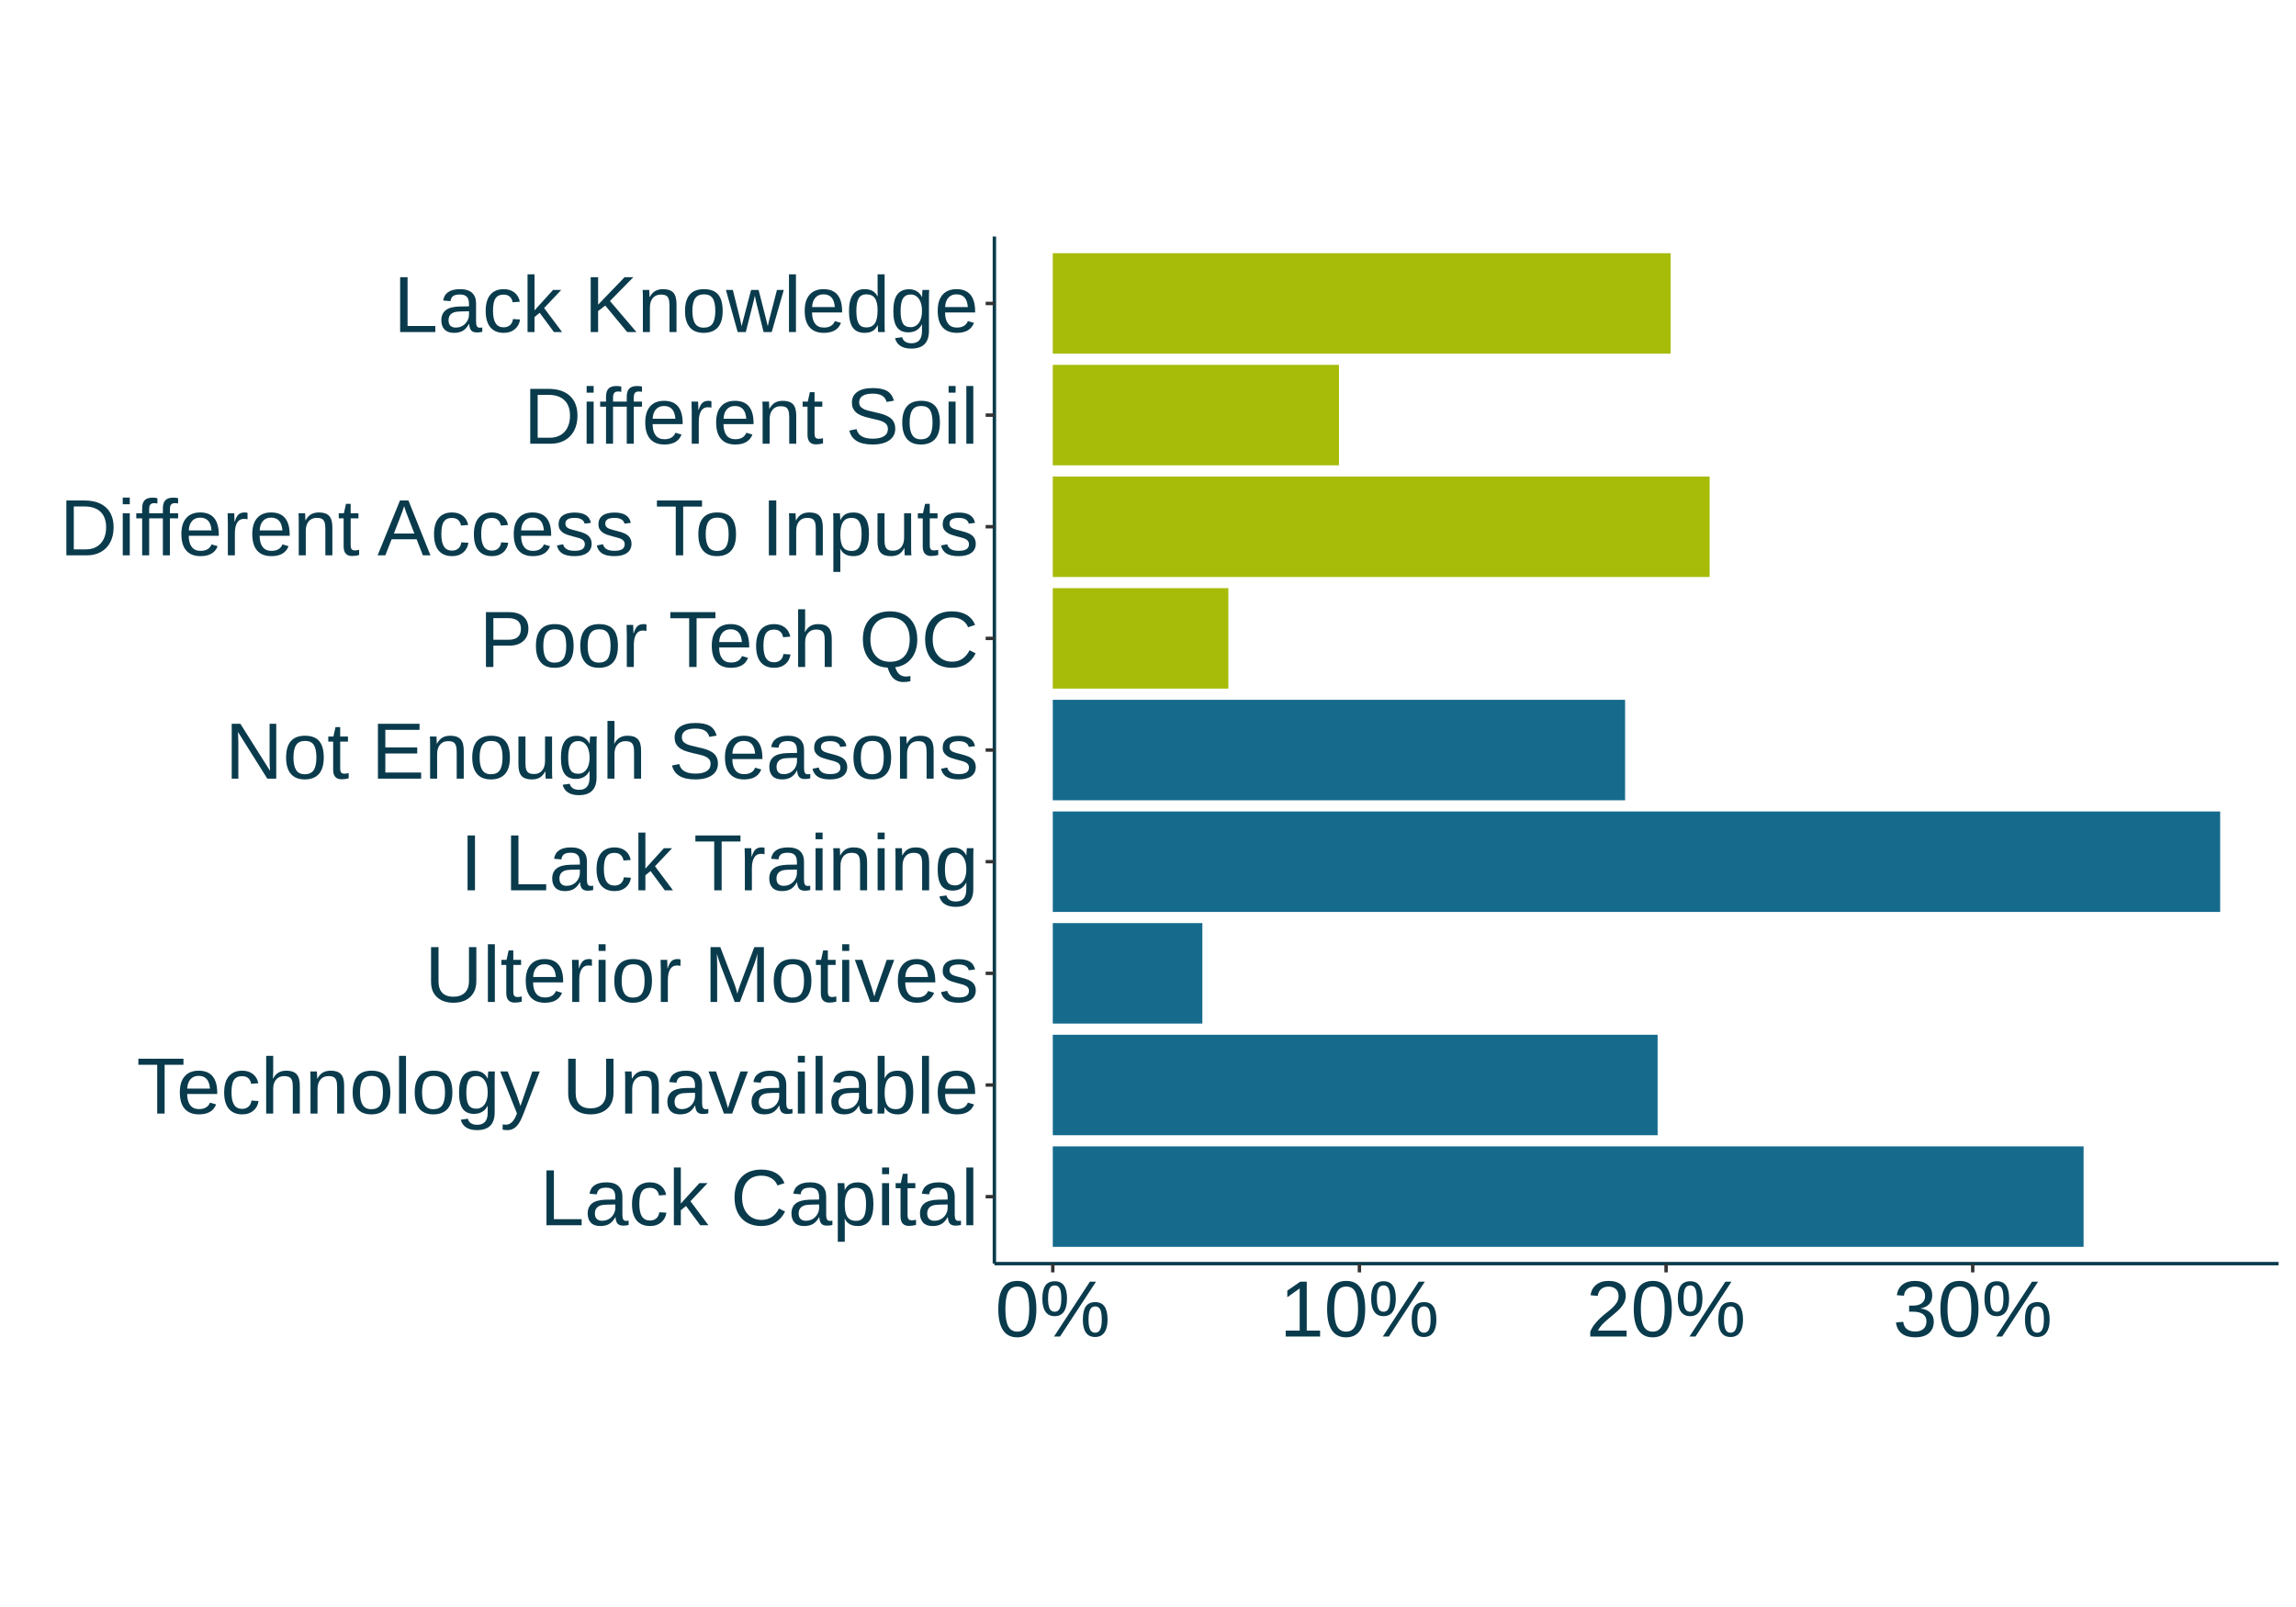
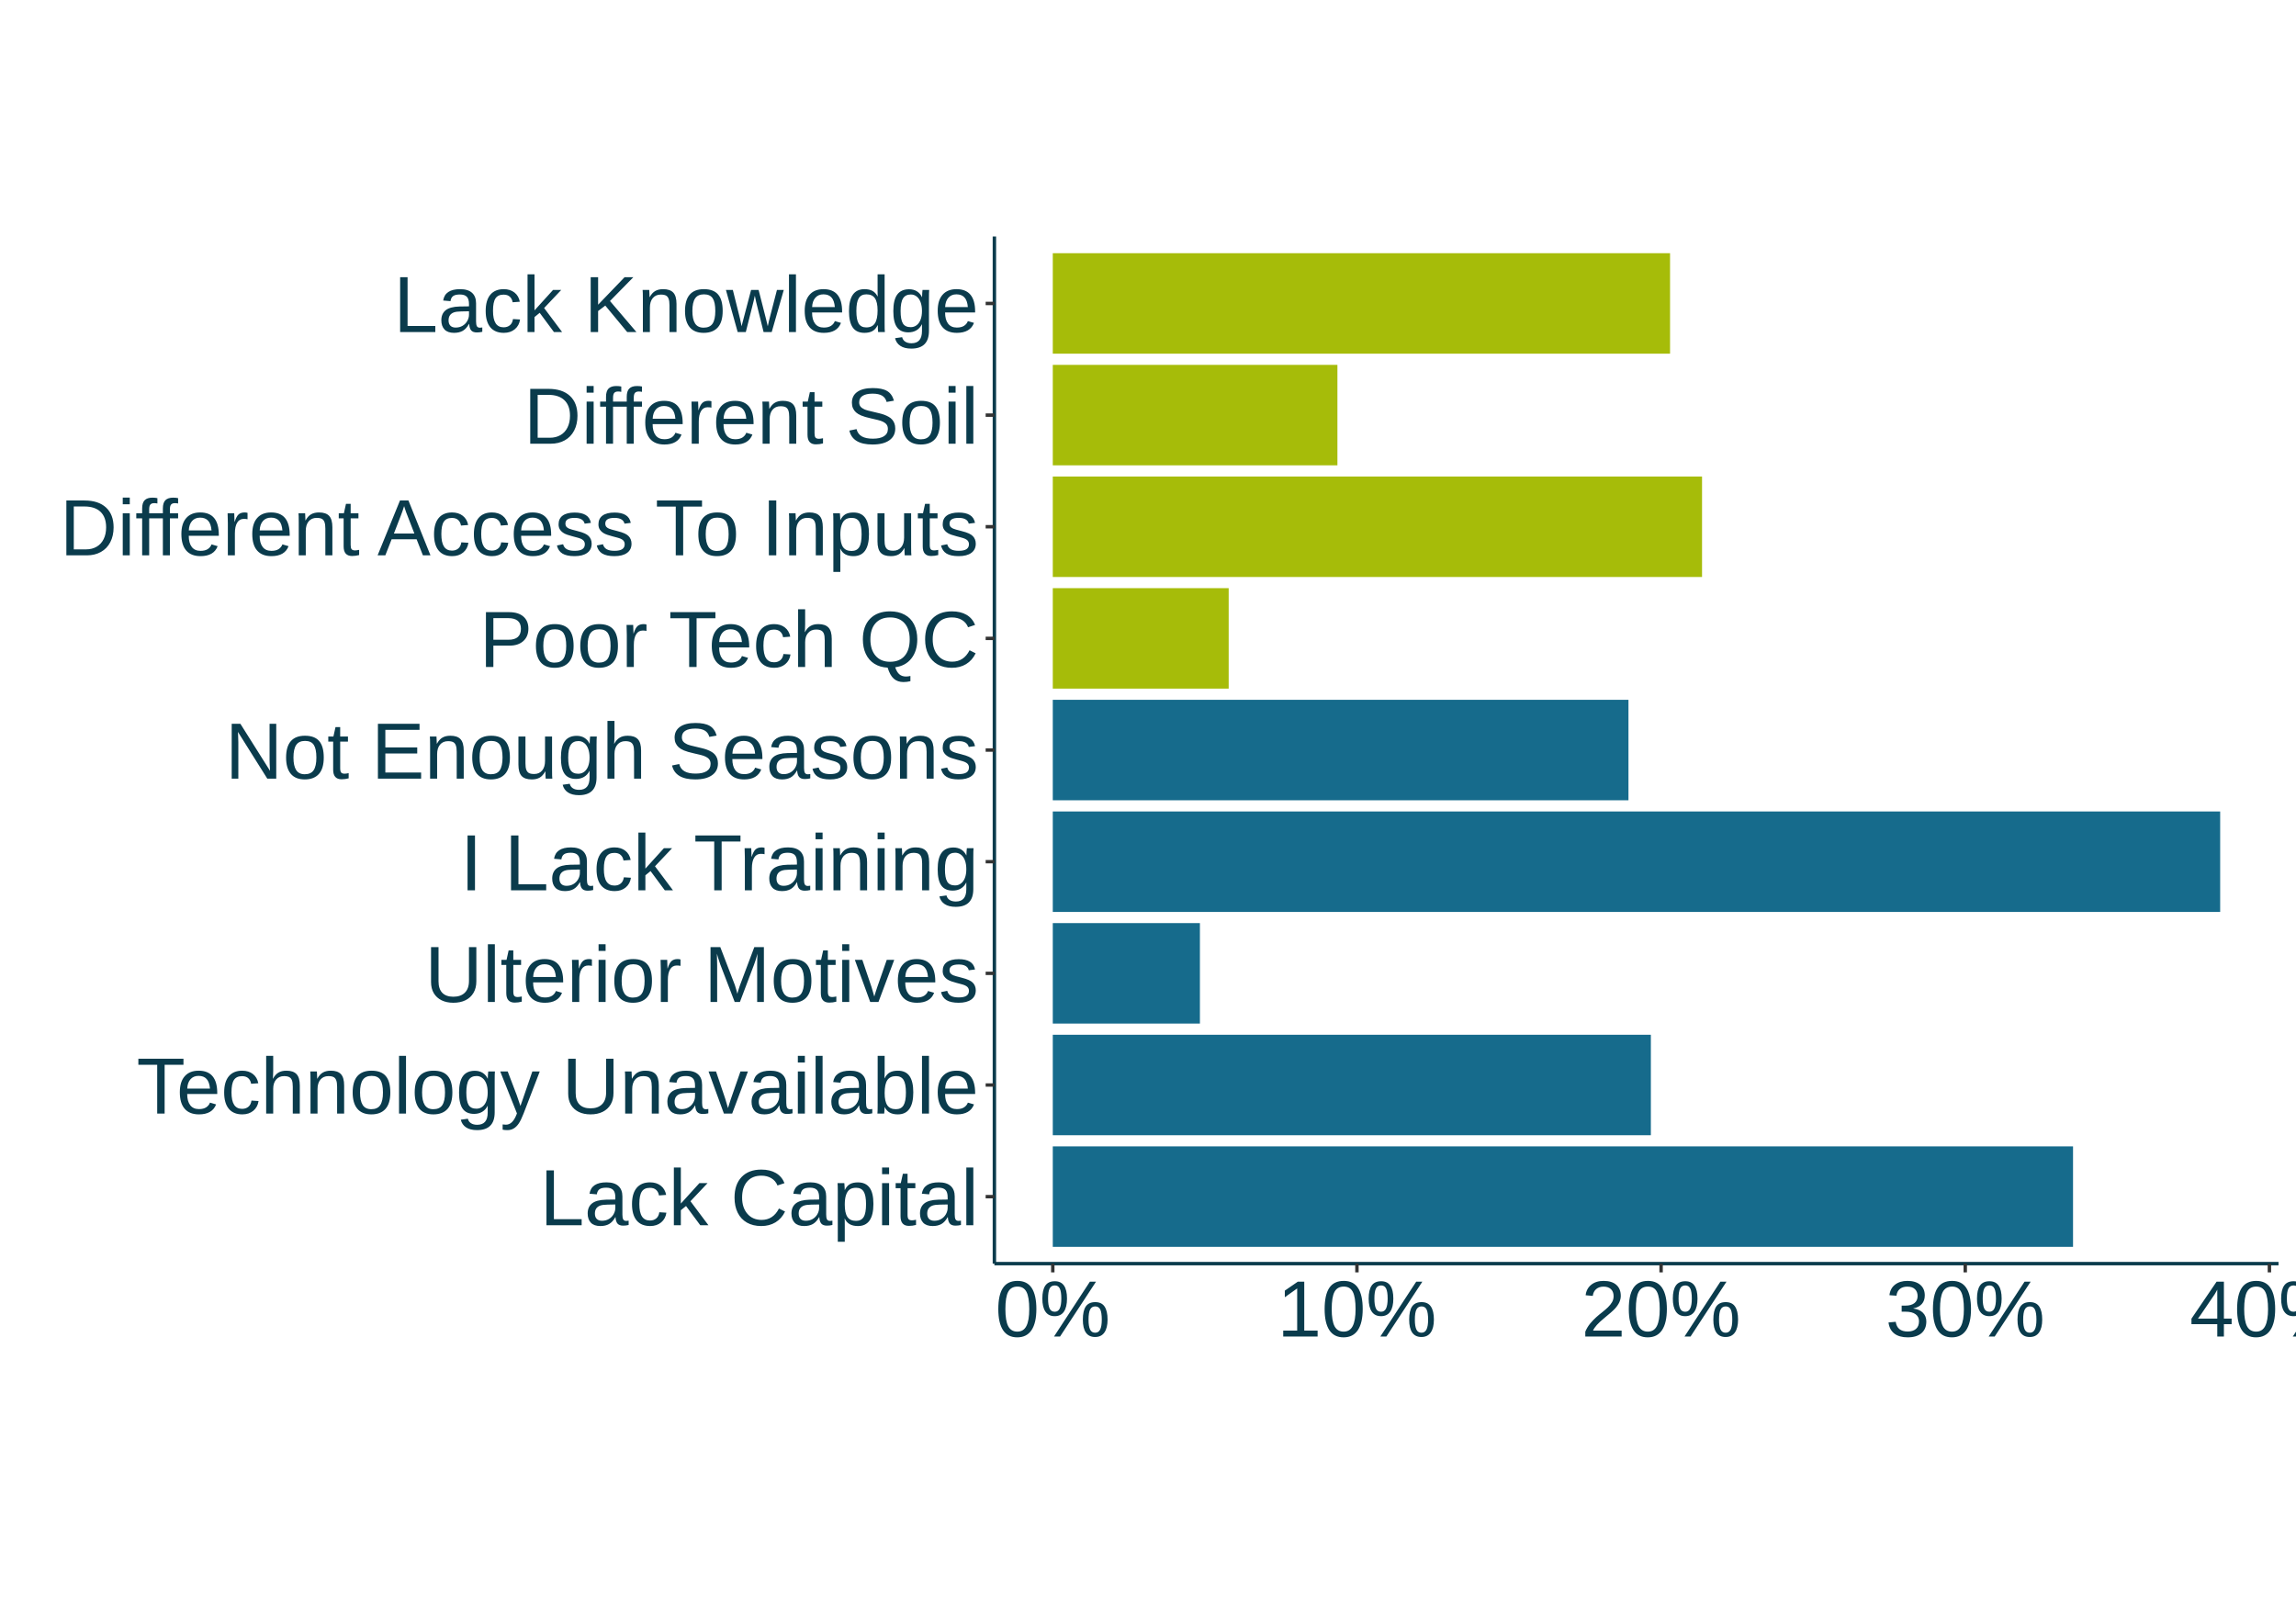
<svg xmlns="http://www.w3.org/2000/svg" class="svglite" width="720.00pt" height="504.00pt" viewBox="0 0 720.00 504.00">
  <defs>
    <style type="text/css">
    .svglite line, .svglite polyline, .svglite polygon, .svglite path, .svglite rect, .svglite circle {
      fill: none;
      stroke: #000000;
      stroke-linecap: round;
      stroke-linejoin: round;
      stroke-miterlimit: 10.00;
    }
    .svglite text {
      white-space: pre;
    }
  </style>
  </defs>
  <rect width="100%" height="100%" style="stroke: none; fill: none;" />
  <defs>
    <clipPath id="cpMC4wMHw3MjAuMDB8MC4wMHw1MDQuMDA=">
      <rect x="0.00" y="0.00" width="720.00" height="504.00" />
    </clipPath>
  </defs>
  <g clip-path="url(#cpMC4wMHw3MjAuMDB8MC4wMHw1MDQuMDA=)">
</g>
  <defs>
    <clipPath id="cpMC4wMHw3MjAuMDB8NjguNjh8NDM1LjMy">
      <rect x="0.00" y="68.68" width="720.00" height="366.63" />
    </clipPath>
  </defs>
  <g clip-path="url(#cpMC4wMHw3MjAuMDB8NjguNjh8NDM1LjMy)">
</g>
  <g clip-path="url(#cpMC4wMHw3MjAuMDB8MC4wMHw1MDQuMDA=)">
</g>
  <defs>
    <clipPath id="cpMzExLjgzfDcxNC41Mnw3NC4xNnwzOTYuMzE=">
      <rect x="311.83" y="74.16" width="402.69" height="322.15" />
    </clipPath>
  </defs>
  <g clip-path="url(#cpMzExLjgzfDcxNC41Mnw3NC4xNnwzOTYuMzE=)">
-     <rect x="330.14" y="359.54" width="323.25" height="31.51" style="stroke-width: 1.07; stroke: none; stroke-linecap: square; stroke-linejoin: miter; fill: #166B8C;" />
-     <rect x="330.14" y="324.53" width="189.67" height="31.51" style="stroke-width: 1.07; stroke: none; stroke-linecap: square; stroke-linejoin: miter; fill: #166B8C;" />
-     <rect x="330.14" y="289.51" width="46.91" height="31.51" style="stroke-width: 1.07; stroke: none; stroke-linecap: square; stroke-linejoin: miter; fill: #166B8C;" />
+     <rect x="330.14" y="359.54" width="319.94" height="31.51" style="stroke-width: 1.07; stroke: none; stroke-linecap: square; stroke-linejoin: miter; fill: #166B8C;" />
+     <rect x="330.14" y="324.53" width="187.55" height="31.51" style="stroke-width: 1.07; stroke: none; stroke-linecap: square; stroke-linejoin: miter; fill: #166B8C;" />
+     <rect x="330.14" y="289.51" width="46.14" height="31.51" style="stroke-width: 1.07; stroke: none; stroke-linecap: square; stroke-linejoin: miter; fill: #166B8C;" />
    <rect x="330.14" y="254.50" width="366.08" height="31.51" style="stroke-width: 1.07; stroke: none; stroke-linecap: square; stroke-linejoin: miter; fill: #166B8C;" />
-     <rect x="330.14" y="219.48" width="179.47" height="31.51" style="stroke-width: 1.07; stroke: none; stroke-linecap: square; stroke-linejoin: miter; fill: #166B8C;" />
-     <rect x="330.14" y="184.46" width="55.06" height="31.51" style="stroke-width: 1.07; stroke: none; stroke-linecap: square; stroke-linejoin: miter; fill: #A6BC09;" />
-     <rect x="330.14" y="149.45" width="205.98" height="31.51" style="stroke-width: 1.07; stroke: none; stroke-linecap: square; stroke-linejoin: miter; fill: #A6BC09;" />
-     <rect x="330.14" y="114.43" width="89.74" height="31.51" style="stroke-width: 1.07; stroke: none; stroke-linecap: square; stroke-linejoin: miter; fill: #A6BC09;" />
-     <rect x="330.14" y="79.41" width="193.75" height="31.51" style="stroke-width: 1.07; stroke: none; stroke-linecap: square; stroke-linejoin: miter; fill: #A6BC09;" />
+     <rect x="330.14" y="219.48" width="180.53" height="31.51" style="stroke-width: 1.07; stroke: none; stroke-linecap: square; stroke-linejoin: miter; fill: #166B8C;" />
+     <rect x="330.14" y="184.46" width="55.16" height="31.51" style="stroke-width: 1.07; stroke: none; stroke-linecap: square; stroke-linejoin: miter; fill: #A6BC09;" />
+     <rect x="330.14" y="149.45" width="203.60" height="31.51" style="stroke-width: 1.07; stroke: none; stroke-linecap: square; stroke-linejoin: miter; fill: #A6BC09;" />
+     <rect x="330.14" y="114.43" width="89.26" height="31.51" style="stroke-width: 1.07; stroke: none; stroke-linecap: square; stroke-linejoin: miter; fill: #A6BC09;" />
+     <rect x="330.14" y="79.41" width="193.57" height="31.51" style="stroke-width: 1.07; stroke: none; stroke-linecap: square; stroke-linejoin: miter; fill: #A6BC09;" />
  </g>
  <g clip-path="url(#cpMC4wMHw3MjAuMDB8MC4wMHw1MDQuMDA=)">
    <polyline points="311.83,396.31 311.83,74.16 " style="stroke-width: 1.07; stroke: #0A3B4C; stroke-linecap: butt;" />
    <text x="306.90" y="384.27" text-anchor="end" style="font-size: 25.00px;fill: #0A3B4C; font-family: &quot;Arial&quot;;" textLength="137.57px" lengthAdjust="spacingAndGlyphs">Lack Capital</text>
    <text x="306.90" y="349.25" text-anchor="end" style="font-size: 25.00px;fill: #0A3B4C; font-family: &quot;Arial&quot;;" textLength="266.82px" lengthAdjust="spacingAndGlyphs">Technology Unavailable</text>
    <text x="306.90" y="314.24" text-anchor="end" style="font-size: 25.00px;fill: #0A3B4C; font-family: &quot;Arial&quot;;" textLength="173.64px" lengthAdjust="spacingAndGlyphs">Ulterior Motives</text>
    <text x="306.90" y="279.22" text-anchor="end" style="font-size: 25.00px;fill: #0A3B4C; font-family: &quot;Arial&quot;;" textLength="163.96px" lengthAdjust="spacingAndGlyphs">I Lack Training</text>
    <text x="306.90" y="244.20" text-anchor="end" style="font-size: 25.00px;fill: #0A3B4C; font-family: &quot;Arial&quot;;" textLength="236.28px" lengthAdjust="spacingAndGlyphs">Not Enough Seasons</text>
    <text x="306.90" y="209.19" text-anchor="end" style="font-size: 25.00px;fill: #0A3B4C; font-family: &quot;Arial&quot;;" textLength="159.78px" lengthAdjust="spacingAndGlyphs">Poor Tech QC</text>
    <text x="306.90" y="174.17" text-anchor="end" style="font-size: 25.00px;fill: #0A3B4C; font-family: &quot;Arial&quot;;" textLength="293.18px" lengthAdjust="spacingAndGlyphs">Different Access To Inputs</text>
    <text x="306.90" y="139.16" text-anchor="end" style="font-size: 25.00px;fill: #0A3B4C; font-family: &quot;Arial&quot;;" textLength="143.11px" lengthAdjust="spacingAndGlyphs">Different Soil</text>
    <text x="306.90" y="104.14" text-anchor="end" style="font-size: 25.00px;fill: #0A3B4C; font-family: &quot;Arial&quot;;" textLength="183.46px" lengthAdjust="spacingAndGlyphs">Lack Knowledge</text>
    <polyline points="309.09,375.30 311.83,375.30 " style="stroke-width: 1.07; stroke: #333333; stroke-linecap: butt;" />
    <polyline points="309.09,340.29 311.83,340.29 " style="stroke-width: 1.07; stroke: #333333; stroke-linecap: butt;" />
    <polyline points="309.09,305.27 311.83,305.27 " style="stroke-width: 1.07; stroke: #333333; stroke-linecap: butt;" />
    <polyline points="309.09,270.25 311.83,270.25 " style="stroke-width: 1.07; stroke: #333333; stroke-linecap: butt;" />
    <polyline points="309.09,235.24 311.83,235.24 " style="stroke-width: 1.07; stroke: #333333; stroke-linecap: butt;" />
    <polyline points="309.09,200.22 311.83,200.22 " style="stroke-width: 1.07; stroke: #333333; stroke-linecap: butt;" />
    <polyline points="309.09,165.20 311.83,165.20 " style="stroke-width: 1.07; stroke: #333333; stroke-linecap: butt;" />
    <polyline points="309.09,130.19 311.83,130.19 " style="stroke-width: 1.07; stroke: #333333; stroke-linecap: butt;" />
    <polyline points="309.09,95.17 311.83,95.17 " style="stroke-width: 1.07; stroke: #333333; stroke-linecap: butt;" />
    <polyline points="311.83,396.31 714.52,396.31 " style="stroke-width: 1.07; stroke: #0A3B4C; stroke-linecap: butt;" />
    <polyline points="330.14,399.05 330.14,396.31 " style="stroke-width: 1.07; stroke: #333333; stroke-linecap: butt;" />
-     <polyline points="426.30,399.05 426.30,396.31 " style="stroke-width: 1.07; stroke: #333333; stroke-linecap: butt;" />
-     <polyline points="522.46,399.05 522.46,396.31 " style="stroke-width: 1.07; stroke: #333333; stroke-linecap: butt;" />
-     <polyline points="618.62,399.05 618.62,396.31 " style="stroke-width: 1.07; stroke: #333333; stroke-linecap: butt;" />
+     <polyline points="425.52,399.05 425.52,396.31 " style="stroke-width: 1.07; stroke: #333333; stroke-linecap: butt;" />
+     <polyline points="520.90,399.05 520.90,396.31 " style="stroke-width: 1.07; stroke: #333333; stroke-linecap: butt;" />
+     <polyline points="616.28,399.05 616.28,396.31 " style="stroke-width: 1.07; stroke: #333333; stroke-linecap: butt;" />
+     <polyline points="711.66,399.05 711.66,396.31 " style="stroke-width: 1.07; stroke: #333333; stroke-linecap: butt;" />
    <text x="330.14" y="419.18" text-anchor="middle" style="font-size: 25.00px;fill: #0A3B4C; font-family: &quot;Arial&quot;;" textLength="36.13px" lengthAdjust="spacingAndGlyphs">0%</text>
-     <text x="426.30" y="419.18" text-anchor="middle" style="font-size: 25.00px;fill: #0A3B4C; font-family: &quot;Arial&quot;;" textLength="50.03px" lengthAdjust="spacingAndGlyphs">10%</text>
-     <text x="522.46" y="419.18" text-anchor="middle" style="font-size: 25.00px;fill: #0A3B4C; font-family: &quot;Arial&quot;;" textLength="50.03px" lengthAdjust="spacingAndGlyphs">20%</text>
-     <text x="618.62" y="419.18" text-anchor="middle" style="font-size: 25.00px;fill: #0A3B4C; font-family: &quot;Arial&quot;;" textLength="50.03px" lengthAdjust="spacingAndGlyphs">30%</text>
+     <text x="425.52" y="419.18" text-anchor="middle" style="font-size: 25.00px;fill: #0A3B4C; font-family: &quot;Arial&quot;;" textLength="50.03px" lengthAdjust="spacingAndGlyphs">10%</text>
+     <text x="520.90" y="419.18" text-anchor="middle" style="font-size: 25.00px;fill: #0A3B4C; font-family: &quot;Arial&quot;;" textLength="50.03px" lengthAdjust="spacingAndGlyphs">20%</text>
+     <text x="616.28" y="419.18" text-anchor="middle" style="font-size: 25.00px;fill: #0A3B4C; font-family: &quot;Arial&quot;;" textLength="50.03px" lengthAdjust="spacingAndGlyphs">30%</text>
+     <text x="711.66" y="419.18" text-anchor="middle" style="font-size: 25.00px;fill: #0A3B4C; font-family: &quot;Arial&quot;;" textLength="50.03px" lengthAdjust="spacingAndGlyphs">40%</text>
  </g>
</svg>
